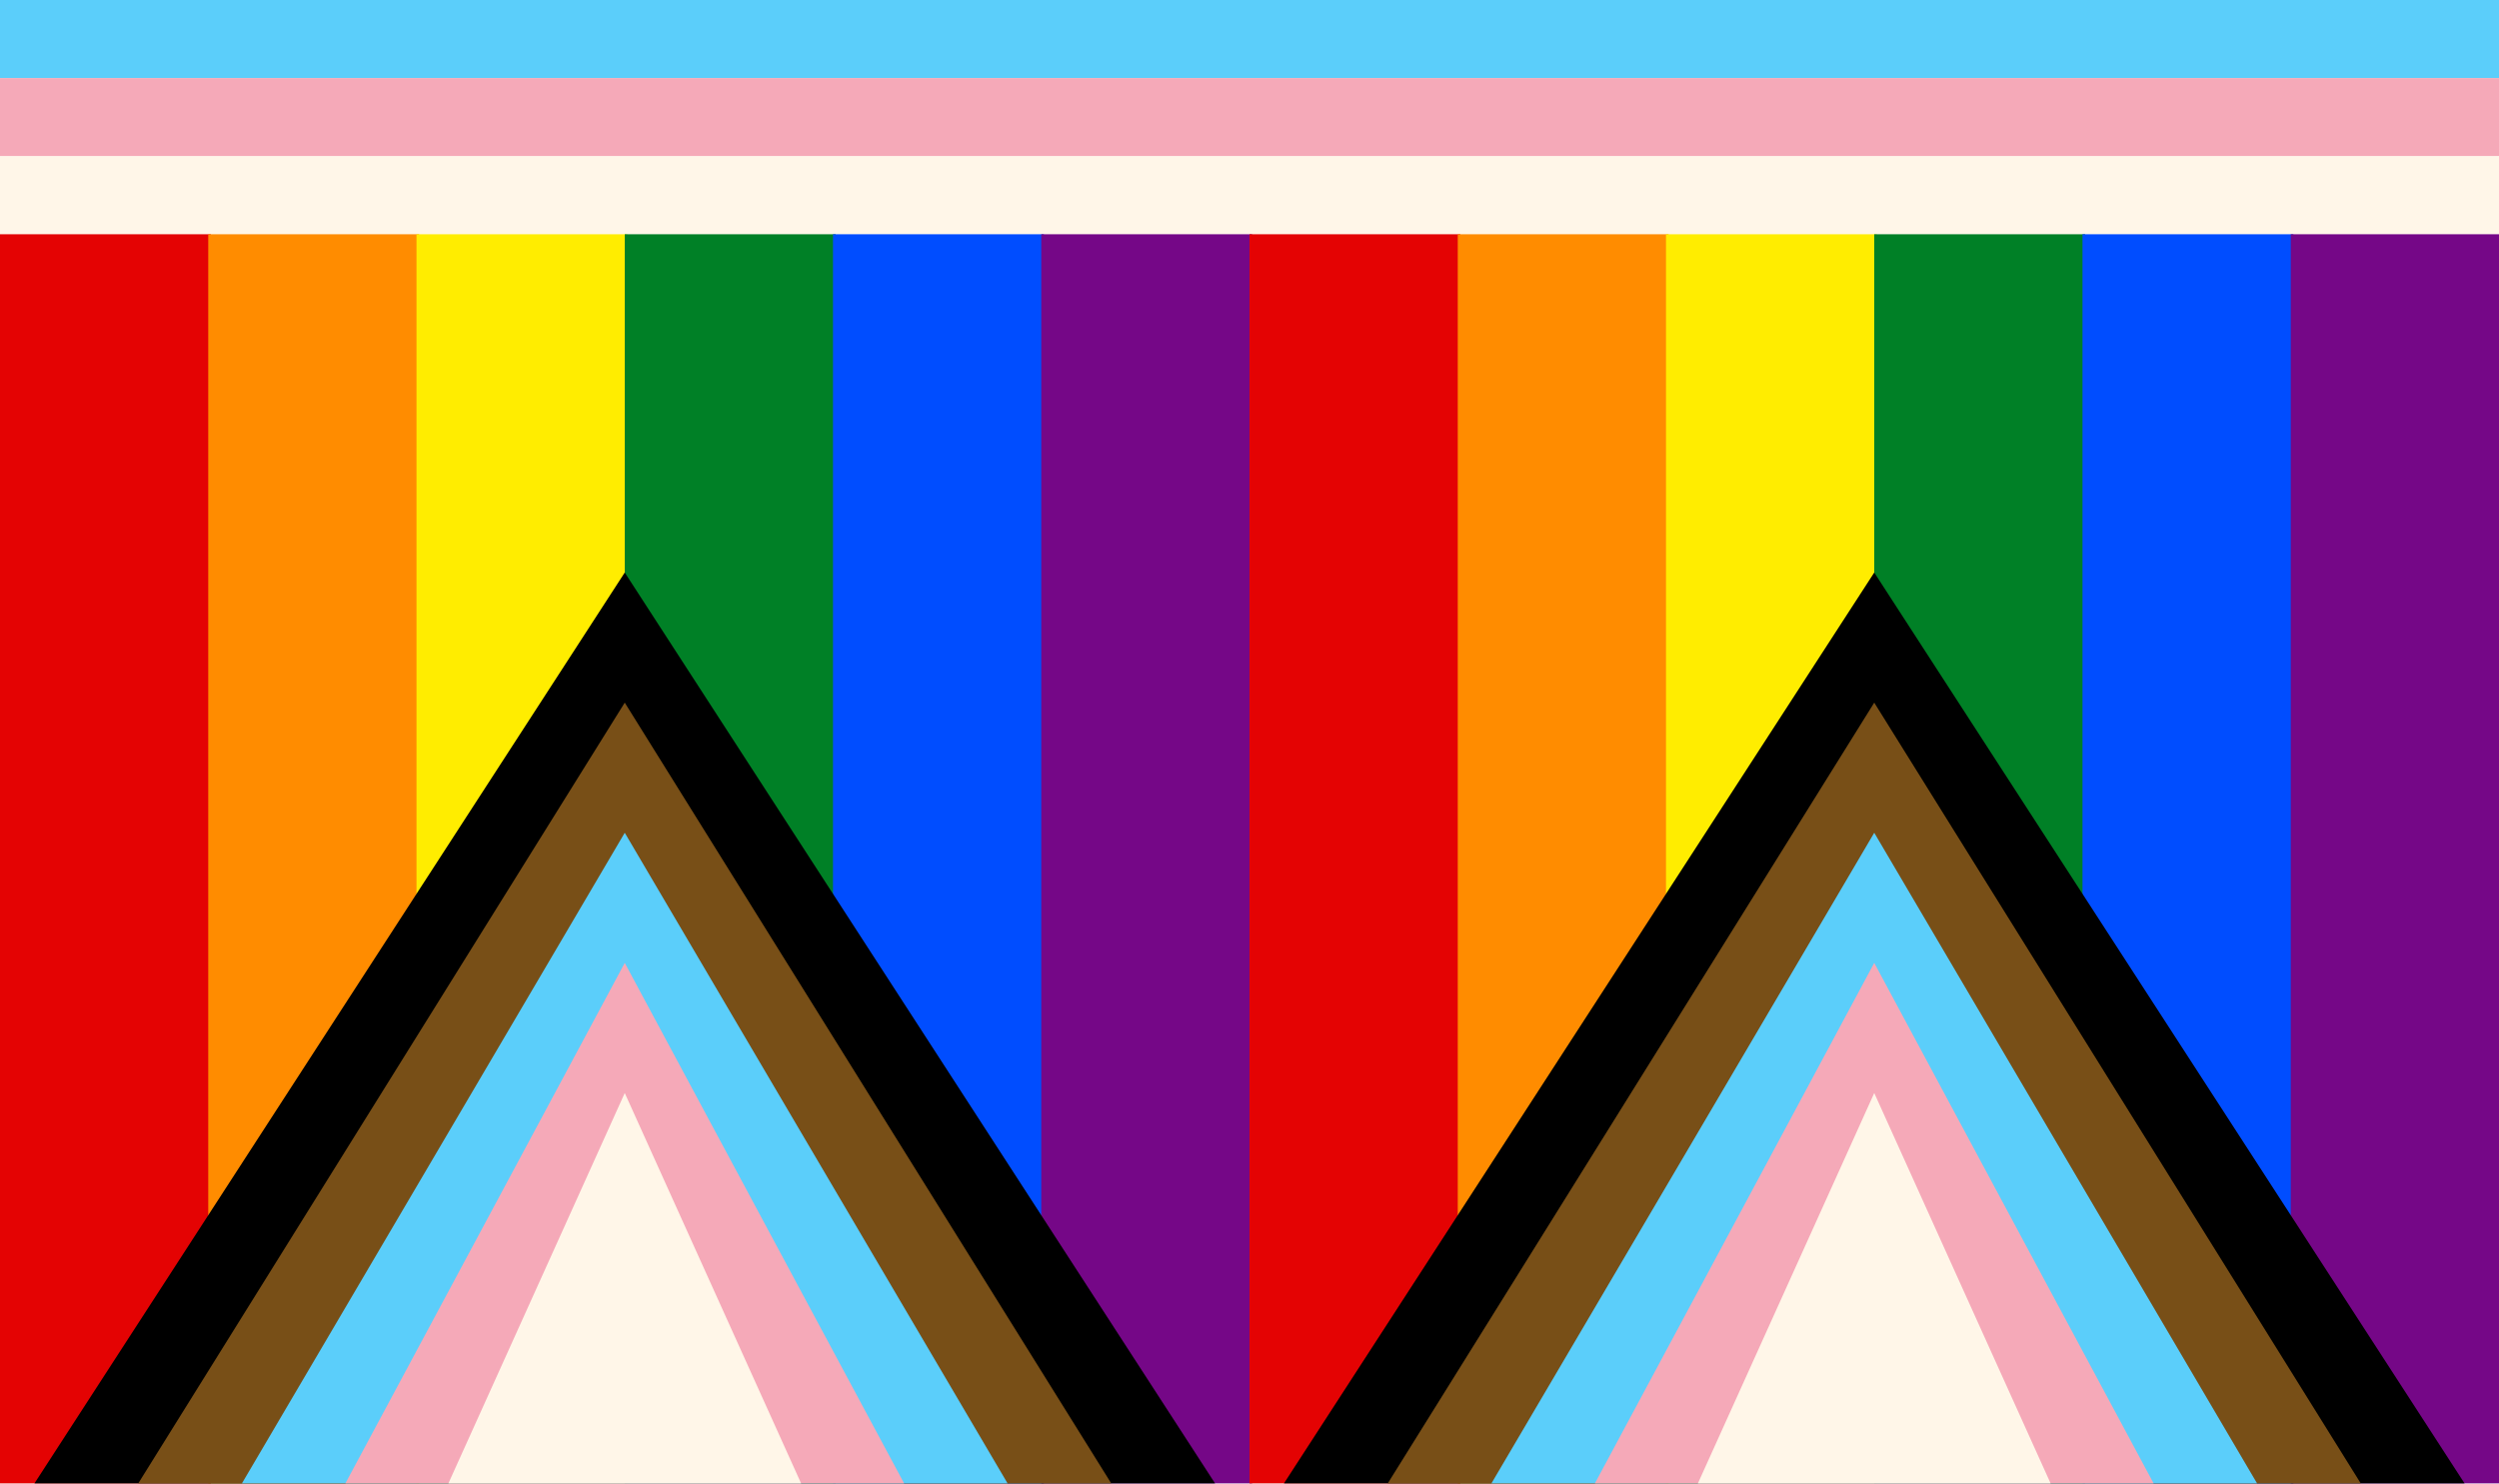
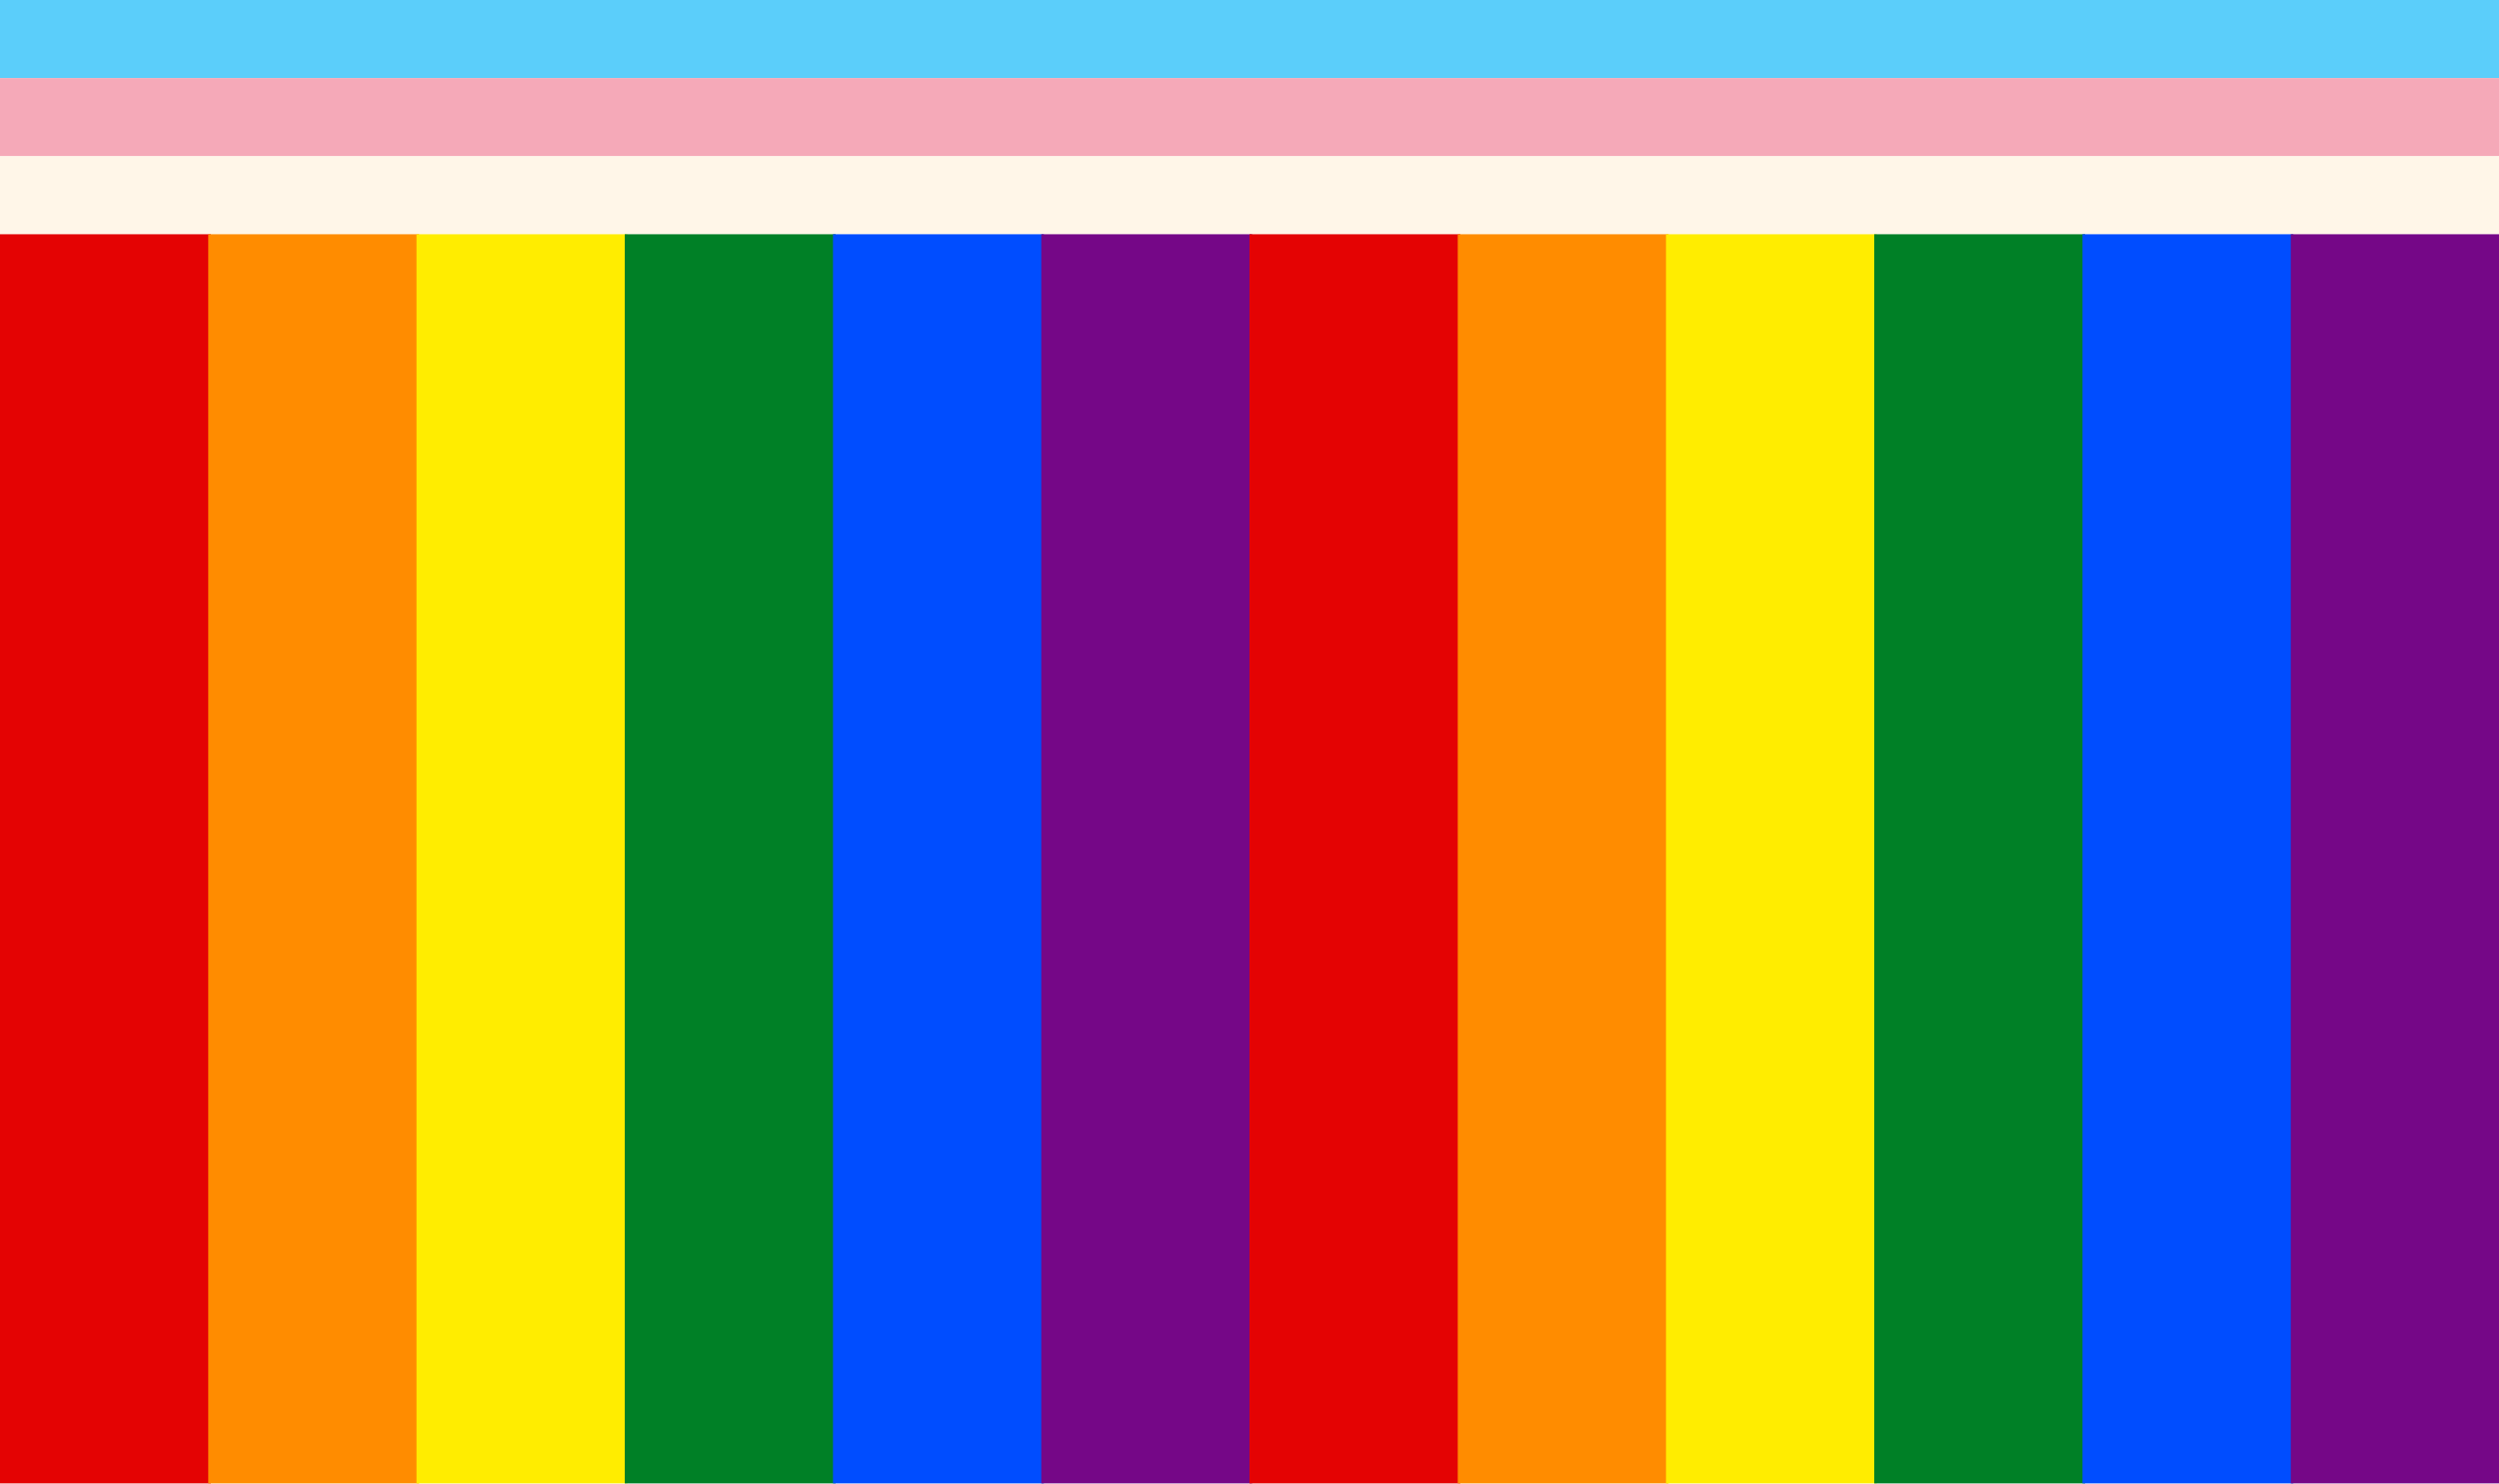
<svg xmlns="http://www.w3.org/2000/svg" width="192" height="114" viewBox="0 0 192 114">
  <defs>
    <clipPath id="pin">
      <rect width="192" height="18" />
    </clipPath>
    <clipPath id="cone">
      <rect y="18" width="192" height="96" />
    </clipPath>
  </defs>
  <g clip-path="url(#pin)">
    <rect x="-2" y="0" width="196" height="6.01" fill="#5bcefa" />
    <rect x="-2" y="6" width="196" height="6.01" fill="#f5a9b8" />
    <rect x="-2" y="12" width="196" height="6.01" fill="#fff6e8" />
  </g>
  <g clip-path="url(#cone)">
    <g transform="translate(0,18)">
      <rect x="0" y="0" width="16.2" height="96" fill="#e40303" />
      <rect x="16" y="0" width="16.2" height="96" fill="#ff8c00" />
      <rect x="32" y="0" width="16.2" height="96" fill="#ffed00" />
      <rect x="48" y="0" width="16.2" height="96" fill="#008026" />
      <rect x="64" y="0" width="16.2" height="96" fill="#004dff" />
      <rect x="80" y="0" width="16.2" height="96" fill="#750787" />
-       <polygon points="2,97 48,26 94,97" fill="#000" />
-       <polygon points="10,97 48,36 86,97" fill="#784f17" />
-       <polygon points="18,97 48,46 78,97" fill="#5bcefa" />
-       <polygon points="26,97 48,56 70,97" fill="#f5a9b8" />
-       <polygon points="34,97 48,66 62,97" fill="#fff6e8" />
      <rect x="96" y="0" width="16.2" height="96" fill="#e40303" />
      <rect x="112" y="0" width="16.2" height="96" fill="#ff8c00" />
      <rect x="128" y="0" width="16.2" height="96" fill="#ffed00" />
      <rect x="144" y="0" width="16.2" height="96" fill="#008026" />
      <rect x="160" y="0" width="16.2" height="96" fill="#004dff" />
      <rect x="176" y="0" width="16.2" height="96" fill="#750787" />
-       <polygon points="98,97 144,26 190,97" fill="#000" />
-       <polygon points="106,97 144,36 182,97" fill="#784f17" />
-       <polygon points="114,97 144,46 174,97" fill="#5bcefa" />
-       <polygon points="122,97 144,56 166,97" fill="#f5a9b8" />
-       <polygon points="130,97 144,66 158,97" fill="#fff6e8" />
    </g>
  </g>
</svg>
